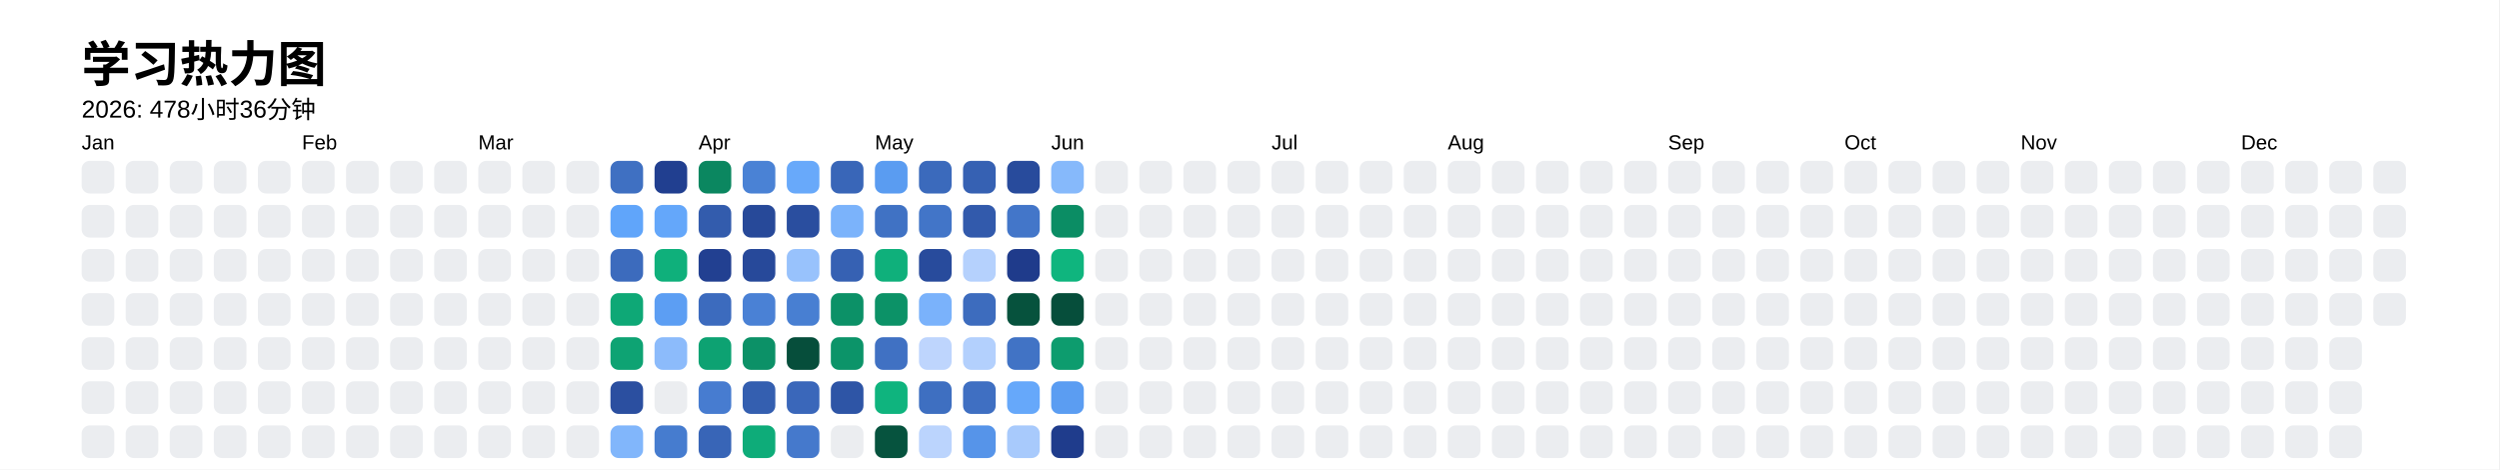
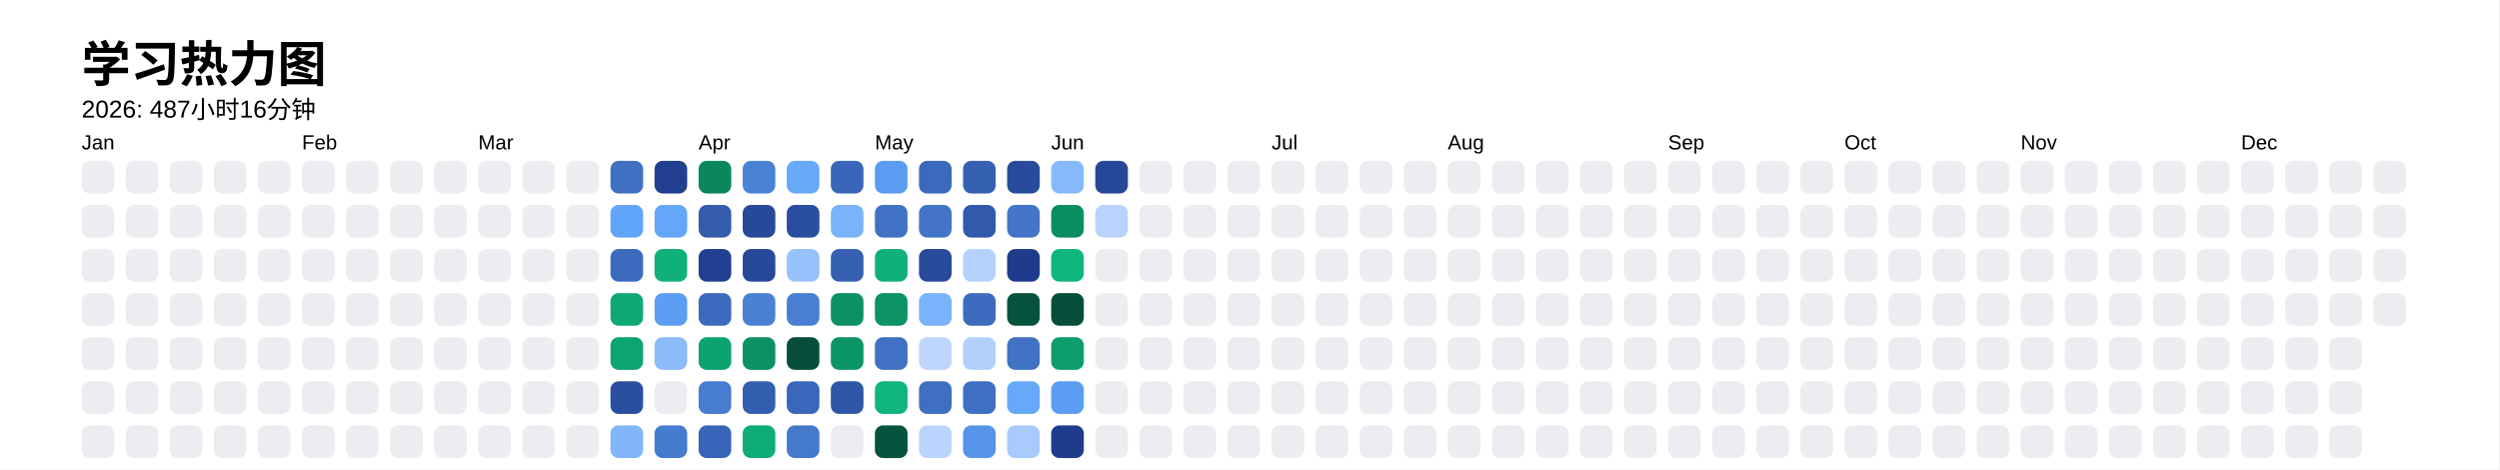
<svg xmlns="http://www.w3.org/2000/svg" style="background-color:white;" baseProfile="full" height="57.5mm" version="1.1" viewBox="0,0,306.2,57.5" width="306.2mm">
  <defs />
  <rect fill="#FFFFFF" height="57.5" width="306.2" x="0" y="0" />
  <text fill="#000000" style="font-size:6px; font-family:Arial; font-weight:bold;" x="10" y="10">学习热力图</text>
-   <text fill="#000000" style="font-size:3px; font-family:Arial;" x="10" y="14.4">2026: 478小时36分钟</text>
+   <text fill="#000000" style="font-size:3px; font-family:Arial;" x="10" y="14.4">2026: 487小时16分钟</text>
  <text fill="#000000" style="font-size:2.5px; font-family:Arial" x="10" y="18.3">Jan</text>
  <rect fill="#ebedf0" height="4" rx="1" ry="1" width="4" x="10" y="19.7" />
  <rect fill="#ebedf0" height="4" rx="1" ry="1" width="4" x="10" y="25.1" />
  <rect fill="#ebedf0" height="4" rx="1" ry="1" width="4" x="10" y="30.5" />
  <rect fill="#ebedf0" height="4" rx="1" ry="1" width="4" x="10" y="35.9" />
  <rect fill="#ebedf0" height="4" rx="1" ry="1" width="4" x="10" y="41.3" />
  <rect fill="#ebedf0" height="4" rx="1" ry="1" width="4" x="10" y="46.7" />
  <rect fill="#ebedf0" height="4" rx="1" ry="1" width="4" x="10" y="52.1" />
  <rect fill="#ebedf0" height="4" rx="1" ry="1" width="4" x="15.4" y="19.7" />
  <rect fill="#ebedf0" height="4" rx="1" ry="1" width="4" x="15.4" y="25.1" />
  <rect fill="#ebedf0" height="4" rx="1" ry="1" width="4" x="15.4" y="30.5" />
  <rect fill="#ebedf0" height="4" rx="1" ry="1" width="4" x="15.4" y="35.9" />
  <rect fill="#ebedf0" height="4" rx="1" ry="1" width="4" x="15.4" y="41.3" />
  <rect fill="#ebedf0" height="4" rx="1" ry="1" width="4" x="15.4" y="46.7" />
  <rect fill="#ebedf0" height="4" rx="1" ry="1" width="4" x="15.4" y="52.1" />
  <rect fill="#ebedf0" height="4" rx="1" ry="1" width="4" x="20.8" y="19.7" />
  <rect fill="#ebedf0" height="4" rx="1" ry="1" width="4" x="20.8" y="25.1" />
  <rect fill="#ebedf0" height="4" rx="1" ry="1" width="4" x="20.8" y="30.5" />
  <rect fill="#ebedf0" height="4" rx="1" ry="1" width="4" x="20.8" y="35.9" />
  <rect fill="#ebedf0" height="4" rx="1" ry="1" width="4" x="20.8" y="41.3" />
  <rect fill="#ebedf0" height="4" rx="1" ry="1" width="4" x="20.8" y="46.7" />
  <rect fill="#ebedf0" height="4" rx="1" ry="1" width="4" x="20.8" y="52.1" />
  <rect fill="#ebedf0" height="4" rx="1" ry="1" width="4" x="26.2" y="19.7" />
  <rect fill="#ebedf0" height="4" rx="1" ry="1" width="4" x="26.2" y="25.1" />
  <rect fill="#ebedf0" height="4" rx="1" ry="1" width="4" x="26.2" y="30.5" />
  <rect fill="#ebedf0" height="4" rx="1" ry="1" width="4" x="26.2" y="35.9" />
  <rect fill="#ebedf0" height="4" rx="1" ry="1" width="4" x="26.2" y="41.3" />
  <rect fill="#ebedf0" height="4" rx="1" ry="1" width="4" x="26.2" y="46.7" />
  <rect fill="#ebedf0" height="4" rx="1" ry="1" width="4" x="26.2" y="52.1" />
  <rect fill="#ebedf0" height="4" rx="1" ry="1" width="4" x="31.6" y="19.7" />
  <rect fill="#ebedf0" height="4" rx="1" ry="1" width="4" x="31.6" y="25.1" />
  <rect fill="#ebedf0" height="4" rx="1" ry="1" width="4" x="31.6" y="30.5" />
  <rect fill="#ebedf0" height="4" rx="1" ry="1" width="4" x="31.6" y="35.9" />
  <rect fill="#ebedf0" height="4" rx="1" ry="1" width="4" x="31.6" y="41.3" />
  <rect fill="#ebedf0" height="4" rx="1" ry="1" width="4" x="31.6" y="46.7" />
  <rect fill="#ebedf0" height="4" rx="1" ry="1" width="4" x="31.6" y="52.1" />
  <text fill="#000000" style="font-size:2.5px; font-family:Arial" x="37.0" y="18.3">Feb</text>
  <rect fill="#ebedf0" height="4" rx="1" ry="1" width="4" x="37.0" y="19.7" />
  <rect fill="#ebedf0" height="4" rx="1" ry="1" width="4" x="37.0" y="25.1" />
  <rect fill="#ebedf0" height="4" rx="1" ry="1" width="4" x="37.0" y="30.5" />
  <rect fill="#ebedf0" height="4" rx="1" ry="1" width="4" x="37.0" y="35.9" />
  <rect fill="#ebedf0" height="4" rx="1" ry="1" width="4" x="37.0" y="41.3" />
  <rect fill="#ebedf0" height="4" rx="1" ry="1" width="4" x="37.0" y="46.7" />
  <rect fill="#ebedf0" height="4" rx="1" ry="1" width="4" x="37.0" y="52.1" />
  <rect fill="#ebedf0" height="4" rx="1" ry="1" width="4" x="42.4" y="19.7" />
  <rect fill="#ebedf0" height="4" rx="1" ry="1" width="4" x="42.4" y="25.1" />
  <rect fill="#ebedf0" height="4" rx="1" ry="1" width="4" x="42.4" y="30.5" />
  <rect fill="#ebedf0" height="4" rx="1" ry="1" width="4" x="42.4" y="35.9" />
  <rect fill="#ebedf0" height="4" rx="1" ry="1" width="4" x="42.4" y="41.3" />
  <rect fill="#ebedf0" height="4" rx="1" ry="1" width="4" x="42.4" y="46.7" />
  <rect fill="#ebedf0" height="4" rx="1" ry="1" width="4" x="42.4" y="52.1" />
  <rect fill="#ebedf0" height="4" rx="1" ry="1" width="4" x="47.8" y="19.7" />
  <rect fill="#ebedf0" height="4" rx="1" ry="1" width="4" x="47.8" y="25.1" />
  <rect fill="#ebedf0" height="4" rx="1" ry="1" width="4" x="47.8" y="30.5" />
  <rect fill="#ebedf0" height="4" rx="1" ry="1" width="4" x="47.8" y="35.9" />
  <rect fill="#ebedf0" height="4" rx="1" ry="1" width="4" x="47.8" y="41.3" />
  <rect fill="#ebedf0" height="4" rx="1" ry="1" width="4" x="47.8" y="46.7" />
  <rect fill="#ebedf0" height="4" rx="1" ry="1" width="4" x="47.8" y="52.1" />
  <rect fill="#ebedf0" height="4" rx="1" ry="1" width="4" x="53.2" y="19.7" />
  <rect fill="#ebedf0" height="4" rx="1" ry="1" width="4" x="53.2" y="25.1" />
  <rect fill="#ebedf0" height="4" rx="1" ry="1" width="4" x="53.2" y="30.5" />
  <rect fill="#ebedf0" height="4" rx="1" ry="1" width="4" x="53.2" y="35.9" />
  <rect fill="#ebedf0" height="4" rx="1" ry="1" width="4" x="53.2" y="41.3" />
  <rect fill="#ebedf0" height="4" rx="1" ry="1" width="4" x="53.2" y="46.7" />
  <rect fill="#ebedf0" height="4" rx="1" ry="1" width="4" x="53.2" y="52.1" />
  <text fill="#000000" style="font-size:2.5px; font-family:Arial" x="58.6" y="18.3">Mar</text>
  <rect fill="#ebedf0" height="4" rx="1" ry="1" width="4" x="58.6" y="19.7" />
  <rect fill="#ebedf0" height="4" rx="1" ry="1" width="4" x="58.6" y="25.1" />
  <rect fill="#ebedf0" height="4" rx="1" ry="1" width="4" x="58.6" y="30.5" />
  <rect fill="#ebedf0" height="4" rx="1" ry="1" width="4" x="58.6" y="35.9" />
  <rect fill="#ebedf0" height="4" rx="1" ry="1" width="4" x="58.6" y="41.3" />
  <rect fill="#ebedf0" height="4" rx="1" ry="1" width="4" x="58.6" y="46.7" />
  <rect fill="#ebedf0" height="4" rx="1" ry="1" width="4" x="58.6" y="52.1" />
  <rect fill="#ebedf0" height="4" rx="1" ry="1" width="4" x="64" y="19.7" />
  <rect fill="#ebedf0" height="4" rx="1" ry="1" width="4" x="64" y="25.1" />
  <rect fill="#ebedf0" height="4" rx="1" ry="1" width="4" x="64" y="30.5" />
  <rect fill="#ebedf0" height="4" rx="1" ry="1" width="4" x="64" y="35.9" />
  <rect fill="#ebedf0" height="4" rx="1" ry="1" width="4" x="64" y="41.3" />
  <rect fill="#ebedf0" height="4" rx="1" ry="1" width="4" x="64" y="46.7" />
  <rect fill="#ebedf0" height="4" rx="1" ry="1" width="4" x="64" y="52.1" />
  <rect fill="#ebedf0" height="4" rx="1" ry="1" width="4" x="69.4" y="19.7" />
  <rect fill="#ebedf0" height="4" rx="1" ry="1" width="4" x="69.4" y="25.1" />
  <rect fill="#ebedf0" height="4" rx="1" ry="1" width="4" x="69.4" y="30.5" />
  <rect fill="#ebedf0" height="4" rx="1" ry="1" width="4" x="69.4" y="35.9" />
  <rect fill="#ebedf0" height="4" rx="1" ry="1" width="4" x="69.4" y="41.3" />
  <rect fill="#ebedf0" height="4" rx="1" ry="1" width="4" x="69.4" y="46.7" />
  <rect fill="#ebedf0" height="4" rx="1" ry="1" width="4" x="69.4" y="52.1" />
  <rect fill="#3f70c2" height="4" rx="1" ry="1" width="4" x="74.8" y="19.7" />
  <rect fill="#60a5fa" height="4" rx="1" ry="1" width="4" x="74.8" y="25.1" />
  <rect fill="#3c6bbd" height="4" rx="1" ry="1" width="4" x="74.8" y="30.5" />
  <rect fill="#0ea876" height="4" rx="1" ry="1" width="4" x="74.8" y="35.9" />
  <rect fill="#0ea373" height="4" rx="1" ry="1" width="4" x="74.8" y="41.3" />
  <rect fill="#2b4fa0" height="4" rx="1" ry="1" width="4" x="74.8" y="46.7" />
  <rect fill="#81b6fb" height="4" rx="1" ry="1" width="4" x="74.8" y="52.1" />
  <rect fill="#213f90" height="4" rx="1" ry="1" width="4" x="80.2" y="19.7" />
  <rect fill="#64a7fa" height="4" rx="1" ry="1" width="4" x="80.2" y="25.1" />
  <rect fill="#0fb07b" height="4" rx="1" ry="1" width="4" x="80.2" y="30.5" />
  <rect fill="#5c9ef3" height="4" rx="1" ry="1" width="4" x="80.2" y="35.9" />
  <rect fill="#8cbbfb" height="4" rx="1" ry="1" width="4" x="80.2" y="41.3" />
  <rect fill="#ebedf0" height="4" rx="1" ry="1" width="4" x="80.2" y="46.7" />
  <rect fill="#467ccf" height="4" rx="1" ry="1" width="4" x="80.2" y="52.1" />
  <text fill="#000000" style="font-size:2.5px; font-family:Arial" x="85.6" y="18.3">Apr</text>
  <rect fill="#0b8760" height="4" rx="1" ry="1" width="4" x="85.6" y="19.7" />
  <rect fill="#335cad" height="4" rx="1" ry="1" width="4" x="85.6" y="25.1" />
  <rect fill="#224091" height="4" rx="1" ry="1" width="4" x="85.6" y="30.5" />
  <rect fill="#3c6bbe" height="4" rx="1" ry="1" width="4" x="85.6" y="35.9" />
  <rect fill="#0da272" height="4" rx="1" ry="1" width="4" x="85.6" y="41.3" />
  <rect fill="#477cd0" height="4" rx="1" ry="1" width="4" x="85.6" y="46.7" />
  <rect fill="#3865b7" height="4" rx="1" ry="1" width="4" x="85.6" y="52.1" />
  <rect fill="#4a82d5" height="4" rx="1" ry="1" width="4" x="91" y="19.7" />
  <rect fill="#274999" height="4" rx="1" ry="1" width="4" x="91" y="25.1" />
  <rect fill="#27499a" height="4" rx="1" ry="1" width="4" x="91" y="30.5" />
  <rect fill="#4a81d5" height="4" rx="1" ry="1" width="4" x="91" y="35.9" />
  <rect fill="#0c9167" height="4" rx="1" ry="1" width="4" x="91" y="41.3" />
  <rect fill="#345fb0" height="4" rx="1" ry="1" width="4" x="91" y="46.7" />
  <rect fill="#0eac79" height="4" rx="1" ry="1" width="4" x="91" y="52.1" />
  <rect fill="#68a9fa" height="4" rx="1" ry="1" width="4" x="96.4" y="19.7" />
  <rect fill="#2a4e9f" height="4" rx="1" ry="1" width="4" x="96.4" y="25.1" />
  <rect fill="#98c2fc" height="4" rx="1" ry="1" width="4" x="96.4" y="30.5" />
  <rect fill="#487fd2" height="4" rx="1" ry="1" width="4" x="96.4" y="35.9" />
  <rect fill="#064e3b" height="4" rx="1" ry="1" width="4" x="96.4" y="41.3" />
  <rect fill="#3a67ba" height="4" rx="1" ry="1" width="4" x="96.4" y="46.7" />
  <rect fill="#4579cc" height="4" rx="1" ry="1" width="4" x="96.4" y="52.1" />
  <rect fill="#3966b8" height="4" rx="1" ry="1" width="4" x="101.8" y="19.7" />
  <rect fill="#7bb3fb" height="4" rx="1" ry="1" width="4" x="101.8" y="25.1" />
  <rect fill="#3661b3" height="4" rx="1" ry="1" width="4" x="101.8" y="30.5" />
  <rect fill="#0c9167" height="4" rx="1" ry="1" width="4" x="101.8" y="35.9" />
  <rect fill="#0c9469" height="4" rx="1" ry="1" width="4" x="101.8" y="41.3" />
  <rect fill="#2e55a6" height="4" rx="1" ry="1" width="4" x="101.8" y="46.7" />
  <rect fill="#ebedf0" height="4" rx="1" ry="1" width="4" x="101.8" y="52.1" />
  <text fill="#000000" style="font-size:2.5px; font-family:Arial" x="107.2" y="18.3">May</text>
  <rect fill="#5a9cf1" height="4" rx="1" ry="1" width="4" x="107.2" y="19.7" />
  <rect fill="#4072c4" height="4" rx="1" ry="1" width="4" x="107.2" y="25.1" />
  <rect fill="#0fb07b" height="4" rx="1" ry="1" width="4" x="107.2" y="30.5" />
  <rect fill="#0c9267" height="4" rx="1" ry="1" width="4" x="107.2" y="35.9" />
  <rect fill="#4071c3" height="4" rx="1" ry="1" width="4" x="107.2" y="41.3" />
  <rect fill="#0fb47e" height="4" rx="1" ry="1" width="4" x="107.2" y="46.7" />
  <rect fill="#06533e" height="4" rx="1" ry="1" width="4" x="107.2" y="52.1" />
  <rect fill="#3b6abc" height="4" rx="1" ry="1" width="4" x="112.6" y="19.7" />
  <rect fill="#4275c8" height="4" rx="1" ry="1" width="4" x="112.6" y="25.1" />
  <rect fill="#284b9c" height="4" rx="1" ry="1" width="4" x="112.6" y="30.5" />
  <rect fill="#7ab2fb" height="4" rx="1" ry="1" width="4" x="112.6" y="35.9" />
  <rect fill="#bed5fd" height="4" rx="1" ry="1" width="4" x="112.6" y="41.3" />
  <rect fill="#3e6fc1" height="4" rx="1" ry="1" width="4" x="112.6" y="46.7" />
  <rect fill="#bbd4fd" height="4" rx="1" ry="1" width="4" x="112.6" y="52.1" />
  <rect fill="#3661b3" height="4" rx="1" ry="1" width="4" x="118" y="19.7" />
  <rect fill="#325aac" height="4" rx="1" ry="1" width="4" x="118" y="25.1" />
  <rect fill="#b5d1fd" height="4" rx="1" ry="1" width="4" x="118" y="30.5" />
  <rect fill="#3d6cbe" height="4" rx="1" ry="1" width="4" x="118" y="35.9" />
  <rect fill="#b3d0fd" height="4" rx="1" ry="1" width="4" x="118" y="41.3" />
  <rect fill="#3f6fc2" height="4" rx="1" ry="1" width="4" x="118" y="46.7" />
  <rect fill="#5694e9" height="4" rx="1" ry="1" width="4" x="118" y="52.1" />
  <rect fill="#284b9c" height="4" rx="1" ry="1" width="4" x="123.4" y="19.7" />
  <rect fill="#4376c9" height="4" rx="1" ry="1" width="4" x="123.4" y="25.1" />
  <rect fill="#1f3b8b" height="4" rx="1" ry="1" width="4" x="123.4" y="30.5" />
  <rect fill="#06523d" height="4" rx="1" ry="1" width="4" x="123.4" y="35.9" />
  <rect fill="#4173c5" height="4" rx="1" ry="1" width="4" x="123.4" y="41.3" />
  <rect fill="#66a8fa" height="4" rx="1" ry="1" width="4" x="123.4" y="46.7" />
  <rect fill="#a8cafc" height="4" rx="1" ry="1" width="4" x="123.4" y="52.1" />
  <text fill="#000000" style="font-size:2.5px; font-family:Arial" x="128.8" y="18.3">Jun</text>
  <rect fill="#86b9fb" height="4" rx="1" ry="1" width="4" x="128.8" y="19.7" />
  <rect fill="#0b8d64" height="4" rx="1" ry="1" width="4" x="128.8" y="25.1" />
  <rect fill="#0fb57e" height="4" rx="1" ry="1" width="4" x="128.8" y="30.5" />
  <rect fill="#064e3b" height="4" rx="1" ry="1" width="4" x="128.8" y="35.9" />
  <rect fill="#0d9c6e" height="4" rx="1" ry="1" width="4" x="128.8" y="41.3" />
  <rect fill="#5b9df2" height="4" rx="1" ry="1" width="4" x="128.8" y="46.7" />
  <rect fill="#1f3c8c" height="4" rx="1" ry="1" width="4" x="128.8" y="52.1" />
-   <rect fill="#ebedf0" height="4" rx="1" ry="1" width="4" x="134.2" y="19.7" />
-   <rect fill="#ebedf0" height="4" rx="1" ry="1" width="4" x="134.2" y="25.1" />
+   <rect fill="#264898" height="4" rx="1" ry="1" width="4" x="134.2" y="19.7" />
+   <rect fill="#b9d3fd" height="4" rx="1" ry="1" width="4" x="134.2" y="25.1" />
  <rect fill="#ebedf0" height="4" rx="1" ry="1" width="4" x="134.2" y="30.5" />
  <rect fill="#ebedf0" height="4" rx="1" ry="1" width="4" x="134.2" y="35.9" />
  <rect fill="#ebedf0" height="4" rx="1" ry="1" width="4" x="134.2" y="41.3" />
  <rect fill="#ebedf0" height="4" rx="1" ry="1" width="4" x="134.2" y="46.7" />
  <rect fill="#ebedf0" height="4" rx="1" ry="1" width="4" x="134.2" y="52.1" />
  <rect fill="#ebedf0" height="4" rx="1" ry="1" width="4" x="139.6" y="19.7" />
  <rect fill="#ebedf0" height="4" rx="1" ry="1" width="4" x="139.6" y="25.1" />
  <rect fill="#ebedf0" height="4" rx="1" ry="1" width="4" x="139.6" y="30.5" />
  <rect fill="#ebedf0" height="4" rx="1" ry="1" width="4" x="139.6" y="35.9" />
  <rect fill="#ebedf0" height="4" rx="1" ry="1" width="4" x="139.6" y="41.3" />
  <rect fill="#ebedf0" height="4" rx="1" ry="1" width="4" x="139.6" y="46.7" />
  <rect fill="#ebedf0" height="4" rx="1" ry="1" width="4" x="139.6" y="52.1" />
  <rect fill="#ebedf0" height="4" rx="1" ry="1" width="4" x="145" y="19.7" />
  <rect fill="#ebedf0" height="4" rx="1" ry="1" width="4" x="145" y="25.1" />
  <rect fill="#ebedf0" height="4" rx="1" ry="1" width="4" x="145" y="30.5" />
  <rect fill="#ebedf0" height="4" rx="1" ry="1" width="4" x="145" y="35.9" />
  <rect fill="#ebedf0" height="4" rx="1" ry="1" width="4" x="145" y="41.3" />
  <rect fill="#ebedf0" height="4" rx="1" ry="1" width="4" x="145" y="46.7" />
  <rect fill="#ebedf0" height="4" rx="1" ry="1" width="4" x="145" y="52.1" />
  <rect fill="#ebedf0" height="4" rx="1" ry="1" width="4" x="150.4" y="19.7" />
  <rect fill="#ebedf0" height="4" rx="1" ry="1" width="4" x="150.4" y="25.1" />
  <rect fill="#ebedf0" height="4" rx="1" ry="1" width="4" x="150.4" y="30.5" />
  <rect fill="#ebedf0" height="4" rx="1" ry="1" width="4" x="150.4" y="35.9" />
  <rect fill="#ebedf0" height="4" rx="1" ry="1" width="4" x="150.4" y="41.3" />
  <rect fill="#ebedf0" height="4" rx="1" ry="1" width="4" x="150.4" y="46.7" />
  <rect fill="#ebedf0" height="4" rx="1" ry="1" width="4" x="150.4" y="52.1" />
  <text fill="#000000" style="font-size:2.5px; font-family:Arial" x="155.8" y="18.3">Jul</text>
  <rect fill="#ebedf0" height="4" rx="1" ry="1" width="4" x="155.8" y="19.7" />
  <rect fill="#ebedf0" height="4" rx="1" ry="1" width="4" x="155.8" y="25.1" />
  <rect fill="#ebedf0" height="4" rx="1" ry="1" width="4" x="155.8" y="30.5" />
  <rect fill="#ebedf0" height="4" rx="1" ry="1" width="4" x="155.8" y="35.9" />
  <rect fill="#ebedf0" height="4" rx="1" ry="1" width="4" x="155.8" y="41.3" />
  <rect fill="#ebedf0" height="4" rx="1" ry="1" width="4" x="155.8" y="46.7" />
  <rect fill="#ebedf0" height="4" rx="1" ry="1" width="4" x="155.8" y="52.1" />
  <rect fill="#ebedf0" height="4" rx="1" ry="1" width="4" x="161.2" y="19.7" />
  <rect fill="#ebedf0" height="4" rx="1" ry="1" width="4" x="161.2" y="25.1" />
  <rect fill="#ebedf0" height="4" rx="1" ry="1" width="4" x="161.2" y="30.5" />
  <rect fill="#ebedf0" height="4" rx="1" ry="1" width="4" x="161.2" y="35.9" />
  <rect fill="#ebedf0" height="4" rx="1" ry="1" width="4" x="161.2" y="41.3" />
  <rect fill="#ebedf0" height="4" rx="1" ry="1" width="4" x="161.2" y="46.7" />
  <rect fill="#ebedf0" height="4" rx="1" ry="1" width="4" x="161.2" y="52.1" />
  <rect fill="#ebedf0" height="4" rx="1" ry="1" width="4" x="166.6" y="19.7" />
  <rect fill="#ebedf0" height="4" rx="1" ry="1" width="4" x="166.6" y="25.1" />
  <rect fill="#ebedf0" height="4" rx="1" ry="1" width="4" x="166.6" y="30.5" />
  <rect fill="#ebedf0" height="4" rx="1" ry="1" width="4" x="166.6" y="35.9" />
  <rect fill="#ebedf0" height="4" rx="1" ry="1" width="4" x="166.6" y="41.3" />
  <rect fill="#ebedf0" height="4" rx="1" ry="1" width="4" x="166.6" y="46.7" />
  <rect fill="#ebedf0" height="4" rx="1" ry="1" width="4" x="166.6" y="52.1" />
  <rect fill="#ebedf0" height="4" rx="1" ry="1" width="4" x="172" y="19.7" />
  <rect fill="#ebedf0" height="4" rx="1" ry="1" width="4" x="172" y="25.1" />
  <rect fill="#ebedf0" height="4" rx="1" ry="1" width="4" x="172" y="30.5" />
  <rect fill="#ebedf0" height="4" rx="1" ry="1" width="4" x="172" y="35.9" />
  <rect fill="#ebedf0" height="4" rx="1" ry="1" width="4" x="172" y="41.3" />
  <rect fill="#ebedf0" height="4" rx="1" ry="1" width="4" x="172" y="46.7" />
  <rect fill="#ebedf0" height="4" rx="1" ry="1" width="4" x="172" y="52.1" />
  <text fill="#000000" style="font-size:2.5px; font-family:Arial" x="177.4" y="18.3">Aug</text>
  <rect fill="#ebedf0" height="4" rx="1" ry="1" width="4" x="177.4" y="19.7" />
  <rect fill="#ebedf0" height="4" rx="1" ry="1" width="4" x="177.4" y="25.1" />
  <rect fill="#ebedf0" height="4" rx="1" ry="1" width="4" x="177.4" y="30.5" />
  <rect fill="#ebedf0" height="4" rx="1" ry="1" width="4" x="177.4" y="35.9" />
  <rect fill="#ebedf0" height="4" rx="1" ry="1" width="4" x="177.4" y="41.3" />
  <rect fill="#ebedf0" height="4" rx="1" ry="1" width="4" x="177.4" y="46.7" />
  <rect fill="#ebedf0" height="4" rx="1" ry="1" width="4" x="177.4" y="52.1" />
  <rect fill="#ebedf0" height="4" rx="1" ry="1" width="4" x="182.8" y="19.7" />
  <rect fill="#ebedf0" height="4" rx="1" ry="1" width="4" x="182.8" y="25.1" />
  <rect fill="#ebedf0" height="4" rx="1" ry="1" width="4" x="182.8" y="30.5" />
  <rect fill="#ebedf0" height="4" rx="1" ry="1" width="4" x="182.8" y="35.9" />
  <rect fill="#ebedf0" height="4" rx="1" ry="1" width="4" x="182.8" y="41.3" />
  <rect fill="#ebedf0" height="4" rx="1" ry="1" width="4" x="182.8" y="46.7" />
  <rect fill="#ebedf0" height="4" rx="1" ry="1" width="4" x="182.8" y="52.1" />
  <rect fill="#ebedf0" height="4" rx="1" ry="1" width="4" x="188.2" y="19.7" />
  <rect fill="#ebedf0" height="4" rx="1" ry="1" width="4" x="188.2" y="25.1" />
  <rect fill="#ebedf0" height="4" rx="1" ry="1" width="4" x="188.2" y="30.5" />
  <rect fill="#ebedf0" height="4" rx="1" ry="1" width="4" x="188.2" y="35.9" />
  <rect fill="#ebedf0" height="4" rx="1" ry="1" width="4" x="188.2" y="41.3" />
  <rect fill="#ebedf0" height="4" rx="1" ry="1" width="4" x="188.2" y="46.7" />
  <rect fill="#ebedf0" height="4" rx="1" ry="1" width="4" x="188.2" y="52.1" />
  <rect fill="#ebedf0" height="4" rx="1" ry="1" width="4" x="193.6" y="19.7" />
  <rect fill="#ebedf0" height="4" rx="1" ry="1" width="4" x="193.6" y="25.1" />
  <rect fill="#ebedf0" height="4" rx="1" ry="1" width="4" x="193.6" y="30.5" />
  <rect fill="#ebedf0" height="4" rx="1" ry="1" width="4" x="193.6" y="35.9" />
  <rect fill="#ebedf0" height="4" rx="1" ry="1" width="4" x="193.6" y="41.3" />
  <rect fill="#ebedf0" height="4" rx="1" ry="1" width="4" x="193.6" y="46.7" />
  <rect fill="#ebedf0" height="4" rx="1" ry="1" width="4" x="193.6" y="52.1" />
  <rect fill="#ebedf0" height="4" rx="1" ry="1" width="4" x="199" y="19.7" />
  <rect fill="#ebedf0" height="4" rx="1" ry="1" width="4" x="199" y="25.1" />
  <rect fill="#ebedf0" height="4" rx="1" ry="1" width="4" x="199" y="30.5" />
  <rect fill="#ebedf0" height="4" rx="1" ry="1" width="4" x="199" y="35.9" />
  <rect fill="#ebedf0" height="4" rx="1" ry="1" width="4" x="199" y="41.3" />
  <rect fill="#ebedf0" height="4" rx="1" ry="1" width="4" x="199" y="46.7" />
  <rect fill="#ebedf0" height="4" rx="1" ry="1" width="4" x="199" y="52.1" />
  <text fill="#000000" style="font-size:2.5px; font-family:Arial" x="204.4" y="18.3">Sep</text>
  <rect fill="#ebedf0" height="4" rx="1" ry="1" width="4" x="204.4" y="19.7" />
  <rect fill="#ebedf0" height="4" rx="1" ry="1" width="4" x="204.4" y="25.1" />
  <rect fill="#ebedf0" height="4" rx="1" ry="1" width="4" x="204.4" y="30.5" />
  <rect fill="#ebedf0" height="4" rx="1" ry="1" width="4" x="204.4" y="35.9" />
  <rect fill="#ebedf0" height="4" rx="1" ry="1" width="4" x="204.4" y="41.3" />
  <rect fill="#ebedf0" height="4" rx="1" ry="1" width="4" x="204.4" y="46.7" />
  <rect fill="#ebedf0" height="4" rx="1" ry="1" width="4" x="204.4" y="52.1" />
  <rect fill="#ebedf0" height="4" rx="1" ry="1" width="4" x="209.8" y="19.7" />
  <rect fill="#ebedf0" height="4" rx="1" ry="1" width="4" x="209.8" y="25.1" />
  <rect fill="#ebedf0" height="4" rx="1" ry="1" width="4" x="209.8" y="30.5" />
  <rect fill="#ebedf0" height="4" rx="1" ry="1" width="4" x="209.8" y="35.9" />
  <rect fill="#ebedf0" height="4" rx="1" ry="1" width="4" x="209.8" y="41.3" />
  <rect fill="#ebedf0" height="4" rx="1" ry="1" width="4" x="209.8" y="46.7" />
  <rect fill="#ebedf0" height="4" rx="1" ry="1" width="4" x="209.8" y="52.1" />
  <rect fill="#ebedf0" height="4" rx="1" ry="1" width="4" x="215.2" y="19.7" />
  <rect fill="#ebedf0" height="4" rx="1" ry="1" width="4" x="215.2" y="25.1" />
  <rect fill="#ebedf0" height="4" rx="1" ry="1" width="4" x="215.2" y="30.5" />
  <rect fill="#ebedf0" height="4" rx="1" ry="1" width="4" x="215.2" y="35.9" />
  <rect fill="#ebedf0" height="4" rx="1" ry="1" width="4" x="215.2" y="41.3" />
  <rect fill="#ebedf0" height="4" rx="1" ry="1" width="4" x="215.2" y="46.7" />
  <rect fill="#ebedf0" height="4" rx="1" ry="1" width="4" x="215.2" y="52.1" />
  <rect fill="#ebedf0" height="4" rx="1" ry="1" width="4" x="220.6" y="19.7" />
  <rect fill="#ebedf0" height="4" rx="1" ry="1" width="4" x="220.6" y="25.1" />
  <rect fill="#ebedf0" height="4" rx="1" ry="1" width="4" x="220.6" y="30.5" />
  <rect fill="#ebedf0" height="4" rx="1" ry="1" width="4" x="220.6" y="35.9" />
  <rect fill="#ebedf0" height="4" rx="1" ry="1" width="4" x="220.6" y="41.3" />
  <rect fill="#ebedf0" height="4" rx="1" ry="1" width="4" x="220.6" y="46.7" />
  <rect fill="#ebedf0" height="4" rx="1" ry="1" width="4" x="220.6" y="52.1" />
  <text fill="#000000" style="font-size:2.5px; font-family:Arial" x="226" y="18.3">Oct</text>
  <rect fill="#ebedf0" height="4" rx="1" ry="1" width="4" x="226" y="19.7" />
  <rect fill="#ebedf0" height="4" rx="1" ry="1" width="4" x="226" y="25.1" />
  <rect fill="#ebedf0" height="4" rx="1" ry="1" width="4" x="226" y="30.5" />
  <rect fill="#ebedf0" height="4" rx="1" ry="1" width="4" x="226" y="35.9" />
  <rect fill="#ebedf0" height="4" rx="1" ry="1" width="4" x="226" y="41.3" />
  <rect fill="#ebedf0" height="4" rx="1" ry="1" width="4" x="226" y="46.7" />
  <rect fill="#ebedf0" height="4" rx="1" ry="1" width="4" x="226" y="52.1" />
  <rect fill="#ebedf0" height="4" rx="1" ry="1" width="4" x="231.4" y="19.7" />
  <rect fill="#ebedf0" height="4" rx="1" ry="1" width="4" x="231.4" y="25.1" />
  <rect fill="#ebedf0" height="4" rx="1" ry="1" width="4" x="231.4" y="30.5" />
  <rect fill="#ebedf0" height="4" rx="1" ry="1" width="4" x="231.4" y="35.9" />
  <rect fill="#ebedf0" height="4" rx="1" ry="1" width="4" x="231.4" y="41.3" />
  <rect fill="#ebedf0" height="4" rx="1" ry="1" width="4" x="231.4" y="46.7" />
  <rect fill="#ebedf0" height="4" rx="1" ry="1" width="4" x="231.4" y="52.1" />
  <rect fill="#ebedf0" height="4" rx="1" ry="1" width="4" x="236.8" y="19.7" />
  <rect fill="#ebedf0" height="4" rx="1" ry="1" width="4" x="236.8" y="25.1" />
  <rect fill="#ebedf0" height="4" rx="1" ry="1" width="4" x="236.8" y="30.5" />
  <rect fill="#ebedf0" height="4" rx="1" ry="1" width="4" x="236.8" y="35.9" />
  <rect fill="#ebedf0" height="4" rx="1" ry="1" width="4" x="236.8" y="41.3" />
  <rect fill="#ebedf0" height="4" rx="1" ry="1" width="4" x="236.8" y="46.7" />
  <rect fill="#ebedf0" height="4" rx="1" ry="1" width="4" x="236.8" y="52.1" />
  <rect fill="#ebedf0" height="4" rx="1" ry="1" width="4" x="242.2" y="19.7" />
  <rect fill="#ebedf0" height="4" rx="1" ry="1" width="4" x="242.2" y="25.1" />
  <rect fill="#ebedf0" height="4" rx="1" ry="1" width="4" x="242.2" y="30.5" />
  <rect fill="#ebedf0" height="4" rx="1" ry="1" width="4" x="242.2" y="35.9" />
  <rect fill="#ebedf0" height="4" rx="1" ry="1" width="4" x="242.2" y="41.3" />
  <rect fill="#ebedf0" height="4" rx="1" ry="1" width="4" x="242.2" y="46.7" />
  <rect fill="#ebedf0" height="4" rx="1" ry="1" width="4" x="242.2" y="52.1" />
  <text fill="#000000" style="font-size:2.5px; font-family:Arial" x="247.6" y="18.3">Nov</text>
  <rect fill="#ebedf0" height="4" rx="1" ry="1" width="4" x="247.6" y="19.7" />
  <rect fill="#ebedf0" height="4" rx="1" ry="1" width="4" x="247.6" y="25.1" />
  <rect fill="#ebedf0" height="4" rx="1" ry="1" width="4" x="247.6" y="30.5" />
  <rect fill="#ebedf0" height="4" rx="1" ry="1" width="4" x="247.6" y="35.9" />
  <rect fill="#ebedf0" height="4" rx="1" ry="1" width="4" x="247.6" y="41.3" />
  <rect fill="#ebedf0" height="4" rx="1" ry="1" width="4" x="247.6" y="46.7" />
  <rect fill="#ebedf0" height="4" rx="1" ry="1" width="4" x="247.6" y="52.1" />
  <rect fill="#ebedf0" height="4" rx="1" ry="1" width="4" x="253" y="19.7" />
  <rect fill="#ebedf0" height="4" rx="1" ry="1" width="4" x="253" y="25.1" />
  <rect fill="#ebedf0" height="4" rx="1" ry="1" width="4" x="253" y="30.5" />
  <rect fill="#ebedf0" height="4" rx="1" ry="1" width="4" x="253" y="35.9" />
  <rect fill="#ebedf0" height="4" rx="1" ry="1" width="4" x="253" y="41.3" />
  <rect fill="#ebedf0" height="4" rx="1" ry="1" width="4" x="253" y="46.7" />
  <rect fill="#ebedf0" height="4" rx="1" ry="1" width="4" x="253" y="52.1" />
  <rect fill="#ebedf0" height="4" rx="1" ry="1" width="4" x="258.4" y="19.7" />
  <rect fill="#ebedf0" height="4" rx="1" ry="1" width="4" x="258.4" y="25.1" />
  <rect fill="#ebedf0" height="4" rx="1" ry="1" width="4" x="258.4" y="30.5" />
  <rect fill="#ebedf0" height="4" rx="1" ry="1" width="4" x="258.4" y="35.9" />
  <rect fill="#ebedf0" height="4" rx="1" ry="1" width="4" x="258.4" y="41.3" />
  <rect fill="#ebedf0" height="4" rx="1" ry="1" width="4" x="258.4" y="46.7" />
  <rect fill="#ebedf0" height="4" rx="1" ry="1" width="4" x="258.4" y="52.1" />
  <rect fill="#ebedf0" height="4" rx="1" ry="1" width="4" x="263.8" y="19.7" />
  <rect fill="#ebedf0" height="4" rx="1" ry="1" width="4" x="263.8" y="25.1" />
  <rect fill="#ebedf0" height="4" rx="1" ry="1" width="4" x="263.8" y="30.5" />
  <rect fill="#ebedf0" height="4" rx="1" ry="1" width="4" x="263.8" y="35.9" />
  <rect fill="#ebedf0" height="4" rx="1" ry="1" width="4" x="263.8" y="41.3" />
  <rect fill="#ebedf0" height="4" rx="1" ry="1" width="4" x="263.8" y="46.7" />
  <rect fill="#ebedf0" height="4" rx="1" ry="1" width="4" x="263.8" y="52.1" />
  <rect fill="#ebedf0" height="4" rx="1" ry="1" width="4" x="269.2" y="19.7" />
  <rect fill="#ebedf0" height="4" rx="1" ry="1" width="4" x="269.2" y="25.1" />
  <rect fill="#ebedf0" height="4" rx="1" ry="1" width="4" x="269.2" y="30.5" />
  <rect fill="#ebedf0" height="4" rx="1" ry="1" width="4" x="269.2" y="35.9" />
  <rect fill="#ebedf0" height="4" rx="1" ry="1" width="4" x="269.2" y="41.3" />
  <rect fill="#ebedf0" height="4" rx="1" ry="1" width="4" x="269.2" y="46.7" />
  <rect fill="#ebedf0" height="4" rx="1" ry="1" width="4" x="269.2" y="52.1" />
  <text fill="#000000" style="font-size:2.5px; font-family:Arial" x="274.6" y="18.3">Dec</text>
  <rect fill="#ebedf0" height="4" rx="1" ry="1" width="4" x="274.6" y="19.7" />
  <rect fill="#ebedf0" height="4" rx="1" ry="1" width="4" x="274.6" y="25.1" />
  <rect fill="#ebedf0" height="4" rx="1" ry="1" width="4" x="274.6" y="30.5" />
  <rect fill="#ebedf0" height="4" rx="1" ry="1" width="4" x="274.6" y="35.9" />
  <rect fill="#ebedf0" height="4" rx="1" ry="1" width="4" x="274.6" y="41.3" />
  <rect fill="#ebedf0" height="4" rx="1" ry="1" width="4" x="274.6" y="46.7" />
  <rect fill="#ebedf0" height="4" rx="1" ry="1" width="4" x="274.6" y="52.1" />
  <rect fill="#ebedf0" height="4" rx="1" ry="1" width="4" x="280" y="19.7" />
  <rect fill="#ebedf0" height="4" rx="1" ry="1" width="4" x="280" y="25.1" />
  <rect fill="#ebedf0" height="4" rx="1" ry="1" width="4" x="280" y="30.5" />
  <rect fill="#ebedf0" height="4" rx="1" ry="1" width="4" x="280" y="35.9" />
  <rect fill="#ebedf0" height="4" rx="1" ry="1" width="4" x="280" y="41.3" />
  <rect fill="#ebedf0" height="4" rx="1" ry="1" width="4" x="280" y="46.7" />
  <rect fill="#ebedf0" height="4" rx="1" ry="1" width="4" x="280" y="52.1" />
  <rect fill="#ebedf0" height="4" rx="1" ry="1" width="4" x="285.4" y="19.7" />
  <rect fill="#ebedf0" height="4" rx="1" ry="1" width="4" x="285.4" y="25.1" />
  <rect fill="#ebedf0" height="4" rx="1" ry="1" width="4" x="285.4" y="30.5" />
  <rect fill="#ebedf0" height="4" rx="1" ry="1" width="4" x="285.4" y="35.9" />
  <rect fill="#ebedf0" height="4" rx="1" ry="1" width="4" x="285.4" y="41.3" />
  <rect fill="#ebedf0" height="4" rx="1" ry="1" width="4" x="285.4" y="46.7" />
  <rect fill="#ebedf0" height="4" rx="1" ry="1" width="4" x="285.4" y="52.1" />
  <rect fill="#ebedf0" height="4" rx="1" ry="1" width="4" x="290.8" y="19.7" />
  <rect fill="#ebedf0" height="4" rx="1" ry="1" width="4" x="290.8" y="25.1" />
  <rect fill="#ebedf0" height="4" rx="1" ry="1" width="4" x="290.8" y="30.5" />
  <rect fill="#ebedf0" height="4" rx="1" ry="1" width="4" x="290.8" y="35.9" />
</svg>
